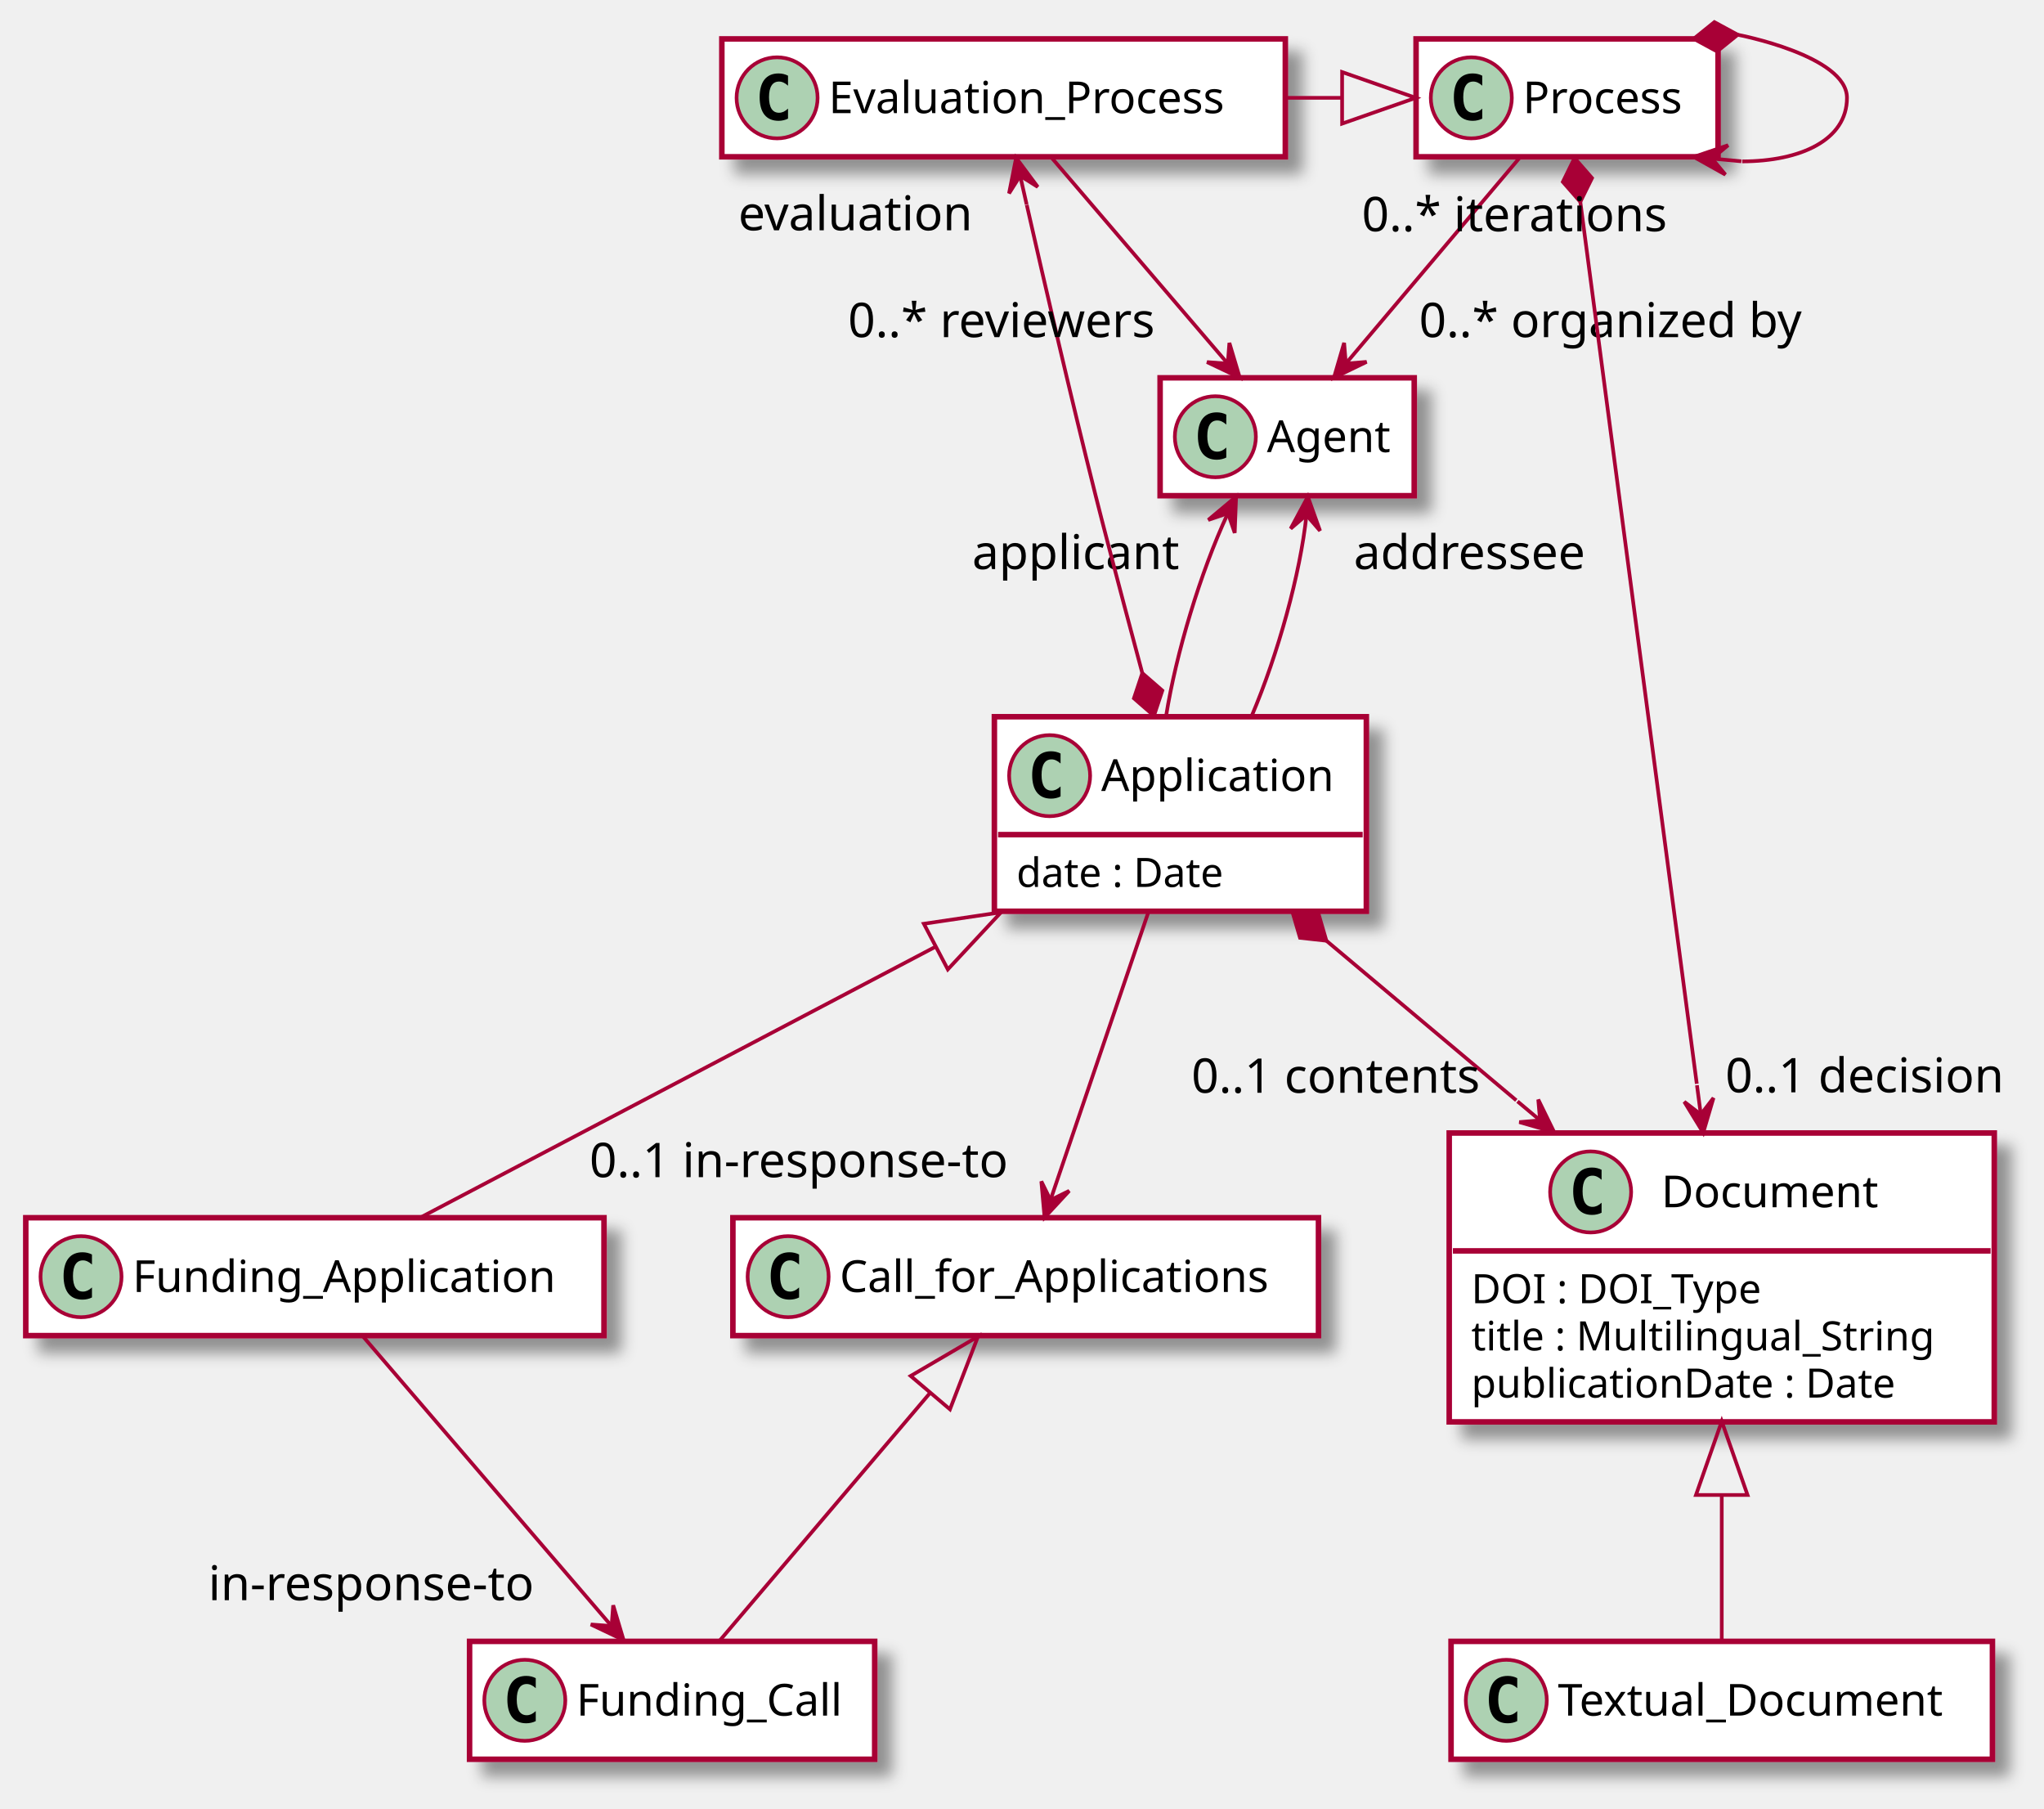
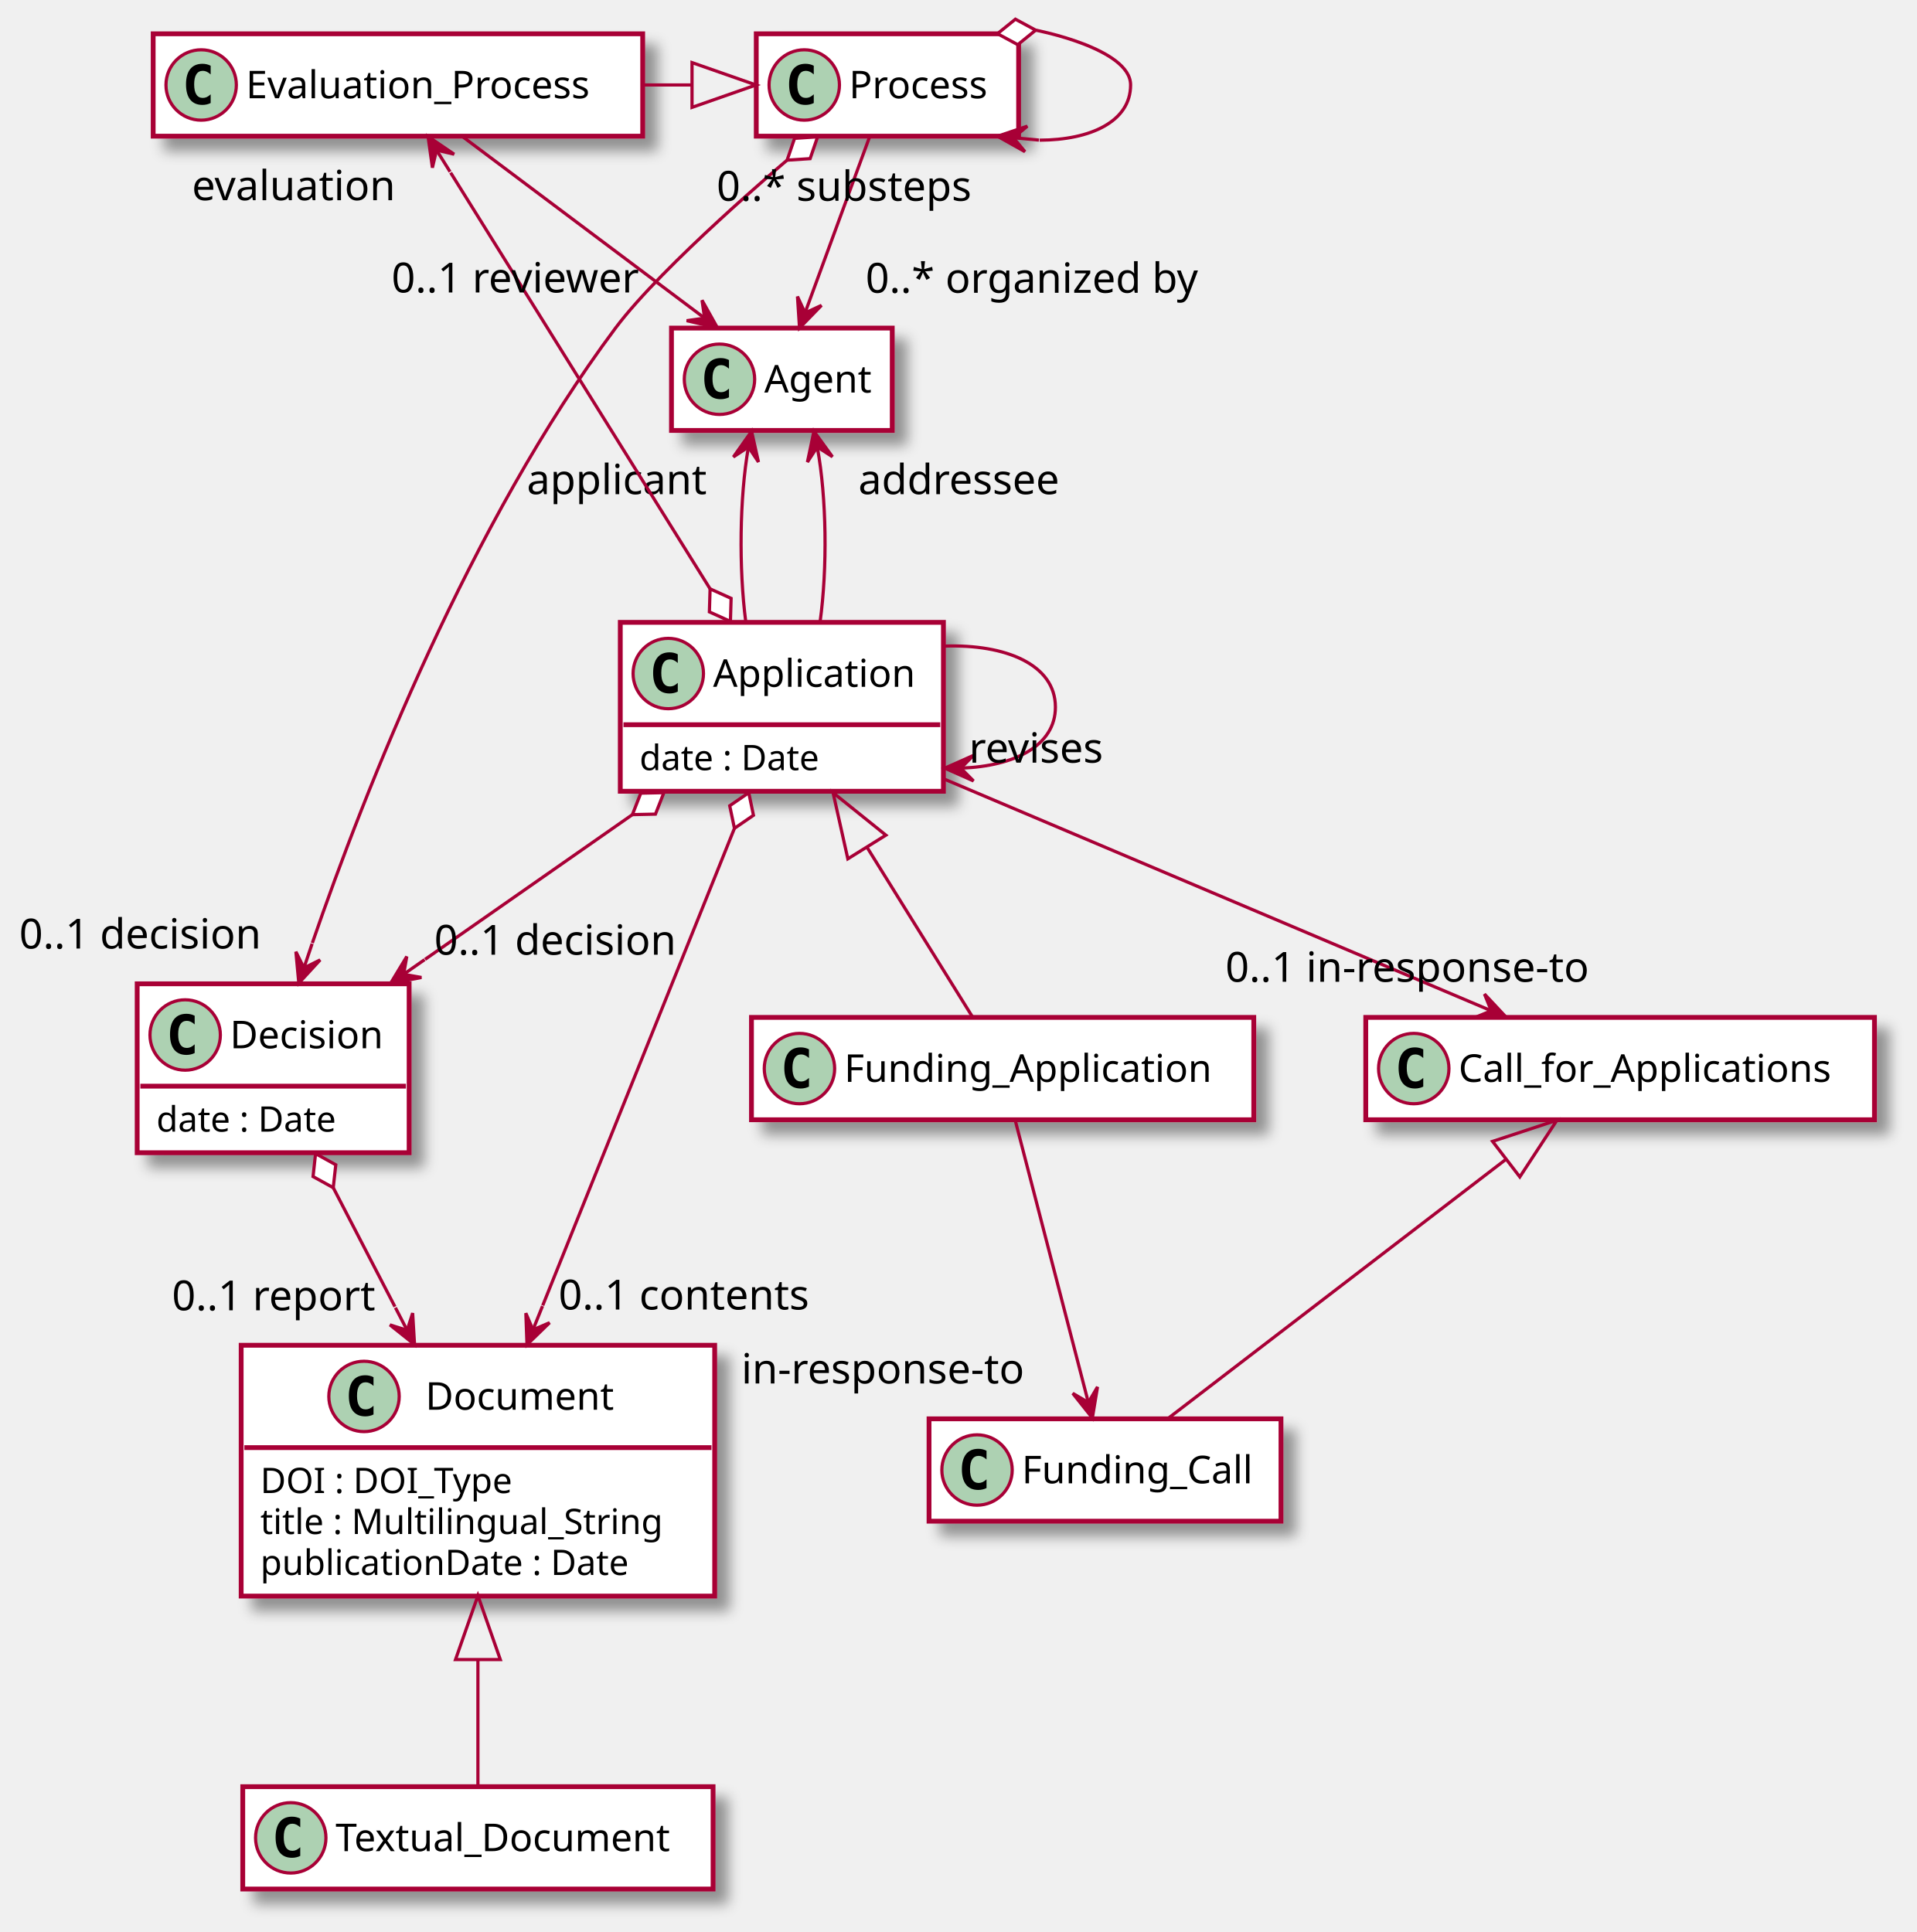
- <svg xmlns="http://www.w3.org/2000/svg" contentScriptType="application/ecmascript" contentStyleType="text/css" height="491px" preserveAspectRatio="none" style="width:555px;height:491px;background:#FFFFFF;" version="1.1" viewBox="0 0 555 491" width="555px" zoomAndPan="magnify">
+ <svg xmlns="http://www.w3.org/2000/svg" contentScriptType="application/ecmascript" contentStyleType="text/css" height="604px" preserveAspectRatio="none" style="width:599px;height:604px;background:#FFFFFF;" version="1.1" viewBox="0 0 599 604" width="599px" zoomAndPan="magnify">
  <defs>
-     <filter height="300%" id="fp8n080reft9z" width="300%" x="-1" y="-1">
+     <filter height="300%" id="ftbub2rgd9fq7" width="300%" x="-1" y="-1">
      <feGaussianBlur result="blurOut" stdDeviation="2.0" />
      <feColorMatrix in="blurOut" result="blurOut2" type="matrix" values="0 0 0 0 0 0 0 0 0 0 0 0 0 0 0 0 0 0 .4 0" />
      <feOffset dx="4.0" dy="4.0" in="blurOut2" result="blurOut3" />
      <feBlend in="SourceGraphic" in2="blurOut3" mode="normal" />
    </filter>
  </defs>
  <g>
-     <rect codeLine="137" fill="#FFFFFF" filter="url(#fp8n080reft9z)" height="52.805" id="Application" style="stroke:#A80036;stroke-width:1.5;" width="101" x="270" y="194.561" />
-     <ellipse cx="285" cy="210.561" fill="#ADD1B2" rx="11" ry="11" style="stroke:#A80036;stroke-width:1.0;" />
-     <path d="M287.969,216.201 Q287.391,216.498 286.75,216.639 Q286.109,216.795 285.406,216.795 Q282.906,216.795 281.578,215.154 Q280.266,213.498 280.266,210.373 Q280.266,207.248 281.578,205.592 Q282.906,203.936 285.406,203.936 Q286.109,203.936 286.75,204.092 Q287.406,204.248 287.969,204.545 L287.969,207.264 Q287.344,206.686 286.75,206.42 Q286.156,206.139 285.531,206.139 Q284.188,206.139 283.5,207.217 Q282.812,208.279 282.812,210.373 Q282.812,212.467 283.5,213.545 Q284.188,214.608 285.531,214.608 Q286.156,214.608 286.75,214.342 Q287.344,214.061 287.969,213.483 L287.969,216.201 Z " fill="#000000" />
-     <text fill="#000000" font-family="sans-serif" font-size="12" lengthAdjust="spacing" textLength="69" x="299" y="214.715">Application</text>
-     <line style="stroke:#A80036;stroke-width:1.5;" x1="271" x2="370" y1="226.561" y2="226.561" />
-     <text fill="#000000" font-family="sans-serif" font-size="11" lengthAdjust="spacing" textLength="63" x="276" y="240.771">date : Date</text>
-     <rect codeLine="141" fill="#FFFFFF" filter="url(#fp8n080reft9z)" height="32" id="Funding_Application" style="stroke:#A80036;stroke-width:1.5;" width="157" x="7" y="330.561" />
-     <ellipse cx="22" cy="346.561" fill="#ADD1B2" rx="11" ry="11" style="stroke:#A80036;stroke-width:1.0;" />
-     <path d="M24.969,352.201 Q24.391,352.498 23.75,352.639 Q23.109,352.795 22.406,352.795 Q19.906,352.795 18.578,351.154 Q17.266,349.498 17.266,346.373 Q17.266,343.248 18.578,341.592 Q19.906,339.936 22.406,339.936 Q23.109,339.936 23.75,340.092 Q24.406,340.248 24.969,340.545 L24.969,343.264 Q24.344,342.686 23.75,342.42 Q23.156,342.139 22.531,342.139 Q21.188,342.139 20.5,343.217 Q19.812,344.279 19.812,346.373 Q19.812,348.467 20.5,349.545 Q21.188,350.608 22.531,350.608 Q23.156,350.608 23.75,350.342 Q24.344,350.061 24.969,349.483 L24.969,352.201 Z " fill="#000000" />
-     <text fill="#000000" font-family="sans-serif" font-size="12" lengthAdjust="spacing" textLength="125" x="36" y="350.715">Funding_Application</text>
-     <rect codeLine="144" fill="#FFFFFF" filter="url(#fp8n080reft9z)" height="32" id="Call_for_Applications" style="stroke:#A80036;stroke-width:1.5;" width="159" x="199" y="330.561" />
-     <ellipse cx="214" cy="346.561" fill="#ADD1B2" rx="11" ry="11" style="stroke:#A80036;stroke-width:1.0;" />
-     <path d="M216.969,352.201 Q216.391,352.498 215.75,352.639 Q215.109,352.795 214.406,352.795 Q211.906,352.795 210.578,351.154 Q209.266,349.498 209.266,346.373 Q209.266,343.248 210.578,341.592 Q211.906,339.936 214.406,339.936 Q215.109,339.936 215.75,340.092 Q216.406,340.248 216.969,340.545 L216.969,343.264 Q216.344,342.686 215.75,342.42 Q215.156,342.139 214.531,342.139 Q213.188,342.139 212.5,343.217 Q211.812,344.279 211.812,346.373 Q211.812,348.467 212.5,349.545 Q213.188,350.608 214.531,350.608 Q215.156,350.608 215.75,350.342 Q216.344,350.061 216.969,349.483 L216.969,352.201 Z " fill="#000000" />
-     <text fill="#000000" font-family="sans-serif" font-size="12" lengthAdjust="spacing" textLength="127" x="228" y="350.715">Call_for_Applications</text>
-     <rect codeLine="148" fill="#FFFFFF" filter="url(#fp8n080reft9z)" height="32" id="Funding_Call" style="stroke:#A80036;stroke-width:1.5;" width="110" x="127.5" y="445.561" />
-     <ellipse cx="142.5" cy="461.561" fill="#ADD1B2" rx="11" ry="11" style="stroke:#A80036;stroke-width:1.0;" />
-     <path d="M145.469,467.201 Q144.891,467.498 144.25,467.639 Q143.609,467.795 142.906,467.795 Q140.406,467.795 139.078,466.154 Q137.766,464.498 137.766,461.373 Q137.766,458.248 139.078,456.592 Q140.406,454.936 142.906,454.936 Q143.609,454.936 144.25,455.092 Q144.906,455.248 145.469,455.545 L145.469,458.264 Q144.844,457.686 144.25,457.42 Q143.656,457.139 143.031,457.139 Q141.688,457.139 141,458.217 Q140.312,459.279 140.312,461.373 Q140.312,463.467 141,464.545 Q141.688,465.608 143.031,465.608 Q143.656,465.608 144.25,465.342 Q144.844,465.061 145.469,464.483 L145.469,467.201 Z " fill="#000000" />
-     <text fill="#000000" font-family="sans-serif" font-size="12" lengthAdjust="spacing" textLength="78" x="156.5" y="465.715">Funding_Call</text>
-     <rect codeLine="151" fill="#FFFFFF" filter="url(#fp8n080reft9z)" height="32" id="Process" style="stroke:#A80036;stroke-width:1.5;" width="82" x="384.5" y="10.561" />
-     <ellipse cx="399.5" cy="26.561" fill="#ADD1B2" rx="11" ry="11" style="stroke:#A80036;stroke-width:1.0;" />
-     <path d="M402.469,32.201 Q401.891,32.498 401.25,32.639 Q400.609,32.795 399.906,32.795 Q397.406,32.795 396.078,31.154 Q394.766,29.498 394.766,26.373 Q394.766,23.248 396.078,21.592 Q397.406,19.936 399.906,19.936 Q400.609,19.936 401.25,20.092 Q401.906,20.248 402.469,20.545 L402.469,23.264 Q401.844,22.686 401.25,22.42 Q400.656,22.139 400.031,22.139 Q398.688,22.139 398,23.217 Q397.312,24.279 397.312,26.373 Q397.312,28.467 398,29.545 Q398.688,30.608 400.031,30.608 Q400.656,30.608 401.25,30.342 Q401.844,30.061 402.469,29.483 L402.469,32.201 Z " fill="#000000" />
-     <text fill="#000000" font-family="sans-serif" font-size="12" lengthAdjust="spacing" textLength="50" x="413.5" y="30.715">Process</text>
-     <rect codeLine="155" fill="#FFFFFF" filter="url(#fp8n080reft9z)" height="32" id="Evaluation_Process" style="stroke:#A80036;stroke-width:1.5;" width="153" x="196" y="10.561" />
-     <ellipse cx="211" cy="26.561" fill="#ADD1B2" rx="11" ry="11" style="stroke:#A80036;stroke-width:1.0;" />
-     <path d="M213.969,32.201 Q213.391,32.498 212.75,32.639 Q212.109,32.795 211.406,32.795 Q208.906,32.795 207.578,31.154 Q206.266,29.498 206.266,26.373 Q206.266,23.248 207.578,21.592 Q208.906,19.936 211.406,19.936 Q212.109,19.936 212.75,20.092 Q213.406,20.248 213.969,20.545 L213.969,23.264 Q213.344,22.686 212.75,22.42 Q212.156,22.139 211.531,22.139 Q210.188,22.139 209.5,23.217 Q208.812,24.279 208.812,26.373 Q208.812,28.467 209.5,29.545 Q210.188,30.608 211.531,30.608 Q212.156,30.608 212.75,30.342 Q213.344,30.061 213.969,29.483 L213.969,32.201 Z " fill="#000000" />
-     <text fill="#000000" font-family="sans-serif" font-size="12" lengthAdjust="spacing" textLength="121" x="225" y="30.715">Evaluation_Process</text>
-     <rect codeLine="23" fill="#FFFFFF" filter="url(#fp8n080reft9z)" height="32" id="Agent" style="stroke:#A80036;stroke-width:1.5;" width="69" x="315" y="102.561" />
-     <ellipse cx="330" cy="118.561" fill="#ADD1B2" rx="11" ry="11" style="stroke:#A80036;stroke-width:1.0;" />
-     <path d="M332.969,124.201 Q332.391,124.498 331.75,124.639 Q331.109,124.795 330.406,124.795 Q327.906,124.795 326.578,123.154 Q325.266,121.498 325.266,118.373 Q325.266,115.248 326.578,113.592 Q327.906,111.936 330.406,111.936 Q331.109,111.936 331.75,112.092 Q332.406,112.248 332.969,112.545 L332.969,115.264 Q332.344,114.686 331.75,114.42 Q331.156,114.139 330.531,114.139 Q329.188,114.139 328.5,115.217 Q327.812,116.279 327.812,118.373 Q327.812,120.467 328.5,121.545 Q329.188,122.608 330.531,122.608 Q331.156,122.608 331.75,122.342 Q332.344,122.061 332.969,121.483 L332.969,124.201 Z " fill="#000000" />
-     <text fill="#000000" font-family="sans-serif" font-size="12" lengthAdjust="spacing" textLength="37" x="344" y="122.715">Agent</text>
-     <rect codeLine="8" fill="#FFFFFF" filter="url(#fp8n080reft9z)" height="78.414" id="Document" style="stroke:#A80036;stroke-width:1.5;" width="148" x="393.5" y="307.561" />
-     <ellipse cx="431.9" cy="323.561" fill="#ADD1B2" rx="11" ry="11" style="stroke:#A80036;stroke-width:1.0;" />
-     <path d="M434.869,329.201 Q434.291,329.498 433.65,329.639 Q433.009,329.795 432.306,329.795 Q429.806,329.795 428.478,328.154 Q427.166,326.498 427.166,323.373 Q427.166,320.248 428.478,318.592 Q429.806,316.936 432.306,316.936 Q433.009,316.936 433.65,317.092 Q434.306,317.248 434.869,317.545 L434.869,320.264 Q434.244,319.686 433.65,319.42 Q433.056,319.139 432.431,319.139 Q431.087,319.139 430.4,320.217 Q429.712,321.279 429.712,323.373 Q429.712,325.467 430.4,326.545 Q431.087,327.608 432.431,327.608 Q433.056,327.608 433.65,327.342 Q434.244,327.061 434.869,326.483 L434.869,329.201 Z " fill="#000000" />
-     <text fill="#000000" font-family="sans-serif" font-size="12" lengthAdjust="spacing" textLength="64" x="451.1" y="327.715">Document</text>
-     <line style="stroke:#A80036;stroke-width:1.5;" x1="394.5" x2="540.5" y1="339.561" y2="339.561" />
-     <text fill="#000000" font-family="sans-serif" font-size="11" lengthAdjust="spacing" textLength="85" x="399.5" y="353.771">DOI : DOI_Type</text>
-     <text fill="#000000" font-family="sans-serif" font-size="11" lengthAdjust="spacing" textLength="136" x="399.5" y="366.576">title : Multilingual_String</text>
-     <text fill="#000000" font-family="sans-serif" font-size="11" lengthAdjust="spacing" textLength="125" x="399.5" y="379.38">publicationDate : Date</text>
-     <rect codeLine="13" fill="#FFFFFF" filter="url(#fp8n080reft9z)" height="32" id="Textual_Document" style="stroke:#A80036;stroke-width:1.5;" width="147" x="394" y="445.561" />
-     <ellipse cx="409" cy="461.561" fill="#ADD1B2" rx="11" ry="11" style="stroke:#A80036;stroke-width:1.0;" />
-     <path d="M411.969,467.201 Q411.391,467.498 410.75,467.639 Q410.109,467.795 409.406,467.795 Q406.906,467.795 405.578,466.154 Q404.266,464.498 404.266,461.373 Q404.266,458.248 405.578,456.592 Q406.906,454.936 409.406,454.936 Q410.109,454.936 410.75,455.092 Q411.406,455.248 411.969,455.545 L411.969,458.264 Q411.344,457.686 410.75,457.42 Q410.156,457.139 409.531,457.139 Q408.188,457.139 407.5,458.217 Q406.812,459.279 406.812,461.373 Q406.812,463.467 407.5,464.545 Q408.188,465.608 409.531,465.608 Q410.156,465.608 410.75,465.342 Q411.344,465.061 411.969,464.483 L411.969,467.201 Z " fill="#000000" />
-     <text fill="#000000" font-family="sans-serif" font-size="12" lengthAdjust="spacing" textLength="115" x="423" y="465.715">Textual_Document</text>
-     <path codeLine="160" d="M333.33,139.501 C325.99,155.271 319.31,177.401 316.61,194.471 " fill="none" id="Agent-backto-Application" style="stroke:#A80036;stroke-width:1.0;" />
-     <polygon fill="#A80036" points="335.63,134.821,328.076,141.14,333.428,139.31,335.258,144.662,335.63,134.821" style="stroke:#A80036;stroke-width:1.0;" />
-     <text fill="#000000" font-family="sans-serif" font-size="13" lengthAdjust="spacing" textLength="58" x="263.965" y="154.482">applicant</text>
-     <path codeLine="164" d="M354.73,139.911 C353.08,155.651 347.04,177.541 339.82,194.471 " fill="none" id="Agent-backto-Application-1" style="stroke:#A80036;stroke-width:1.0;" />
-     <polygon fill="#A80036" points="355.11,134.821,350.452,143.499,354.738,139.807,358.43,144.093,355.11,134.821" style="stroke:#A80036;stroke-width:1.0;" />
-     <text fill="#000000" font-family="sans-serif" font-size="13" lengthAdjust="spacing" textLength="67" x="367.576" y="154.482">addressee</text>
-     <path codeLine="168" d="M310.166,182.725 C310.166,182.725 301.37,149.971 297.5,134.561 C290.79,107.851 283.7,77.231 278.79,55.611 " fill="none" id="Application-Evaluation_Process" style="stroke:#A80036;stroke-width:1.0;" />
-     <polygon fill="#A80036" points="275.9,42.841,273.978,52.5,277,47.718,281.782,50.74,275.9,42.841" style="stroke:#A80036;stroke-width:1.0;" />
-     <line style="stroke:#A80036;stroke-width:1.0;" x1="277" x2="278.765" y1="47.718" y2="55.521" />
-     <polygon fill="#A80036" points="313.33,194.301,315.606,187.458,310.166,182.725,307.889,189.568,313.33,194.301" style="stroke:#A80036;stroke-width:1.0;" />
-     <text fill="#000000" font-family="sans-serif" font-size="13" lengthAdjust="spacing" textLength="66" x="200.465" y="62.509">evaluation</text>
-     <path codeLine="172" d="M311.8,247.651 C303.92,270.801 292.49,304.431 285.27,325.641 " fill="none" id="Application-to-Call_for_Applications" style="stroke:#A80036;stroke-width:1.0;" />
-     <polygon fill="#A80036" points="283.63,330.491,290.323,323.266,285.245,325.759,282.752,320.681,283.63,330.491" style="stroke:#A80036;stroke-width:1.0;" />
-     <text fill="#000000" font-family="sans-serif" font-size="13" lengthAdjust="spacing" textLength="121" x="160.058" y="319.551">0..1 in-response-to</text>
-     <path codeLine="176" d="M360.152,255.365 C360.152,255.365 394.87,284.541 411.71,298.691 " fill="none" id="Application-Document" style="stroke:#A80036;stroke-width:1.0;" />
-     <polygon fill="#A80036" points="422,307.331,417.678,298.481,418.17,304.116,412.535,304.609,422,307.331" style="stroke:#A80036;stroke-width:1.0;" />
-     <line style="stroke:#A80036;stroke-width:1.0;" x1="418.17" x2="412.045" y1="304.116" y2="298.976" />
-     <polygon fill="#A80036" points="350.96,247.651,352.984,254.572,360.152,255.365,358.127,248.444,350.96,247.651" style="stroke:#A80036;stroke-width:1.0;" />
-     <text fill="#000000" font-family="sans-serif" font-size="13" lengthAdjust="spacing" textLength="84" x="323.508" y="296.635">0..1 contents</text>
-     <path codeLine="180" d="M253.9,257.061 C207.78,281.301 148.7,312.351 114.18,330.491 " fill="none" id="Application-backto-Funding_Application" style="stroke:#A80036;stroke-width:1.0;" />
-     <polygon fill="none" points="250.85,250.761,271.81,247.651,257.36,263.151,250.85,250.761" style="stroke:#A80036;stroke-width:1.0;" />
-     <path codeLine="184" d="M98.58,362.801 C116.01,383.101 146.86,419.041 165.9,441.221 " fill="none" id="Funding_Application-to-Funding_Call" style="stroke:#A80036;stroke-width:1.0;" />
-     <polygon fill="#A80036" points="169.32,445.201,166.5,435.764,166.066,441.404,160.426,440.971,169.32,445.201" style="stroke:#A80036;stroke-width:1.0;" />
-     <text fill="#000000" font-family="sans-serif" font-size="13" lengthAdjust="spacing" textLength="93" x="56.551" y="434.386">in-response-to</text>
-     <path codeLine="188" d="M252.51,378.151 C234.08,399.851 210.12,428.051 195.55,445.201 " fill="none" id="Call_for_Applications-backto-Funding_Call" style="stroke:#A80036;stroke-width:1.0;" />
-     <polygon fill="none" points="247.27,373.511,265.55,362.801,257.94,382.571,247.27,373.511" style="stroke:#A80036;stroke-width:1.0;" />
-     <path codeLine="192" d="M412.61,42.831 C399.65,58.181 379.63,81.881 365.63,98.461 " fill="none" id="Process-to-Agent" style="stroke:#A80036;stroke-width:1.0;" />
-     <polygon fill="#A80036" points="362.2,102.521,371.068,98.236,365.43,98.704,364.962,93.067,362.2,102.521" style="stroke:#A80036;stroke-width:1.0;" />
-     <text fill="#000000" font-family="sans-serif" font-size="13" lengthAdjust="spacing" textLength="109" x="385.3" y="91.519">0..* organized by</text>
-     <path codeLine="196" d="M429.099,54.798 C429.099,54.798 451.76,226.401 460.72,294.201 " fill="none" id="Process-Document" style="stroke:#A80036;stroke-width:1.0;" />
-     <polygon fill="#A80036" points="462.47,307.481,465.259,298.035,461.816,302.524,457.327,299.081,462.47,307.481" style="stroke:#A80036;stroke-width:1.0;" />
-     <line style="stroke:#A80036;stroke-width:1.0;" x1="461.816" x2="460.77" y1="302.524" y2="294.586" />
-     <polygon fill="#A80036" points="427.53,42.901,424.349,49.372,429.099,54.798,432.28,48.326,427.53,42.901" style="stroke:#A80036;stroke-width:1.0;" />
-     <text fill="#000000" font-family="sans-serif" font-size="13" lengthAdjust="spacing" textLength="80" x="468.481" y="296.517">0..1 decision</text>
-     <path codeLine="200" d="M471.84,9.436 C471.84,9.436 501.5,15.081 501.5,26.561 C501.5,38.041 488.87,43.791 473.06,43.811 " fill="none" id="Process-Process" style="stroke:#A80036;stroke-width:1.0;" />
-     <polygon fill="#A80036" points="459.89,42.591,468.488,47.395,464.869,43.047,469.217,39.428,459.89,42.591" style="stroke:#A80036;stroke-width:1.0;" />
-     <line style="stroke:#A80036;stroke-width:1.0;" x1="464.869" x2="472.835" y1="43.047" y2="43.791" />
-     <polygon fill="#A80036" points="459.89,10.531,466.23,13.967,471.84,9.436,465.5,6,459.89,10.531" style="stroke:#A80036;stroke-width:1.0;" />
-     <text fill="#000000" font-family="sans-serif" font-size="13" lengthAdjust="spacing" textLength="87" x="369.758" y="62.769">0..* iterations</text>
-     <path codeLine="204" d="M349.3,26.561 C354.33,26.561 359.36,26.561 364.39,26.561 " fill="none" id="Evaluation_Process-to-Process" style="stroke:#A80036;stroke-width:1.0;" />
-     <polygon fill="none" points="364.42,19.561,384.42,26.561,364.42,33.561,364.42,19.561" style="stroke:#A80036;stroke-width:1.0;" />
-     <path codeLine="208" d="M285.56,42.831 C298.69,58.181 318.97,81.881 333.16,98.461 " fill="none" id="Evaluation_Process-to-Agent" style="stroke:#A80036;stroke-width:1.0;" />
-     <polygon fill="#A80036" points="336.63,102.521,333.81,93.084,333.376,98.724,327.736,98.291,336.63,102.521" style="stroke:#A80036;stroke-width:1.0;" />
-     <text fill="#000000" font-family="sans-serif" font-size="13" lengthAdjust="spacing" textLength="87" x="230.253" y="91.519">0..* reviewers</text>
-     <path codeLine="335" d="M467.5,405.951 C467.5,420.651 467.5,435.181 467.5,445.551 " fill="none" id="Document-backto-Textual_Document" style="stroke:#A80036;stroke-width:1.0;" />
-     <polygon fill="none" points="460.5,405.821,467.5,385.821,474.5,405.821,460.5,405.821" style="stroke:#A80036;stroke-width:1.0;" />
+     <rect codeLine="137" fill="#FFFFFF" filter="url(#ftbub2rgd9fq7)" height="52.805" id="Application" style="stroke:#A80036;stroke-width:1.5;" width="101" x="193.875" y="194.567" />
+     <ellipse cx="208.875" cy="210.567" fill="#ADD1B2" rx="11" ry="11" style="stroke:#A80036;stroke-width:1.0;" />
+     <path d="M211.844,216.208 Q211.266,216.504 210.625,216.645 Q209.985,216.801 209.282,216.801 Q206.782,216.801 205.453,215.161 Q204.141,213.504 204.141,210.379 Q204.141,207.254 205.453,205.598 Q206.782,203.942 209.282,203.942 Q209.985,203.942 210.625,204.098 Q211.282,204.254 211.844,204.551 L211.844,207.27 Q211.219,206.692 210.625,206.426 Q210.032,206.145 209.407,206.145 Q208.063,206.145 207.375,207.223 Q206.688,208.286 206.688,210.379 Q206.688,212.473 207.375,213.551 Q208.063,214.614 209.407,214.614 Q210.032,214.614 210.625,214.348 Q211.219,214.067 211.844,213.489 L211.844,216.208 Z " fill="#000000" />
+     <text fill="#000000" font-family="sans-serif" font-size="12" lengthAdjust="spacing" textLength="69" x="222.875" y="214.721">Application</text>
+     <line style="stroke:#A80036;stroke-width:1.5;" x1="194.875" x2="293.875" y1="226.567" y2="226.567" />
+     <text fill="#000000" font-family="sans-serif" font-size="11" lengthAdjust="spacing" textLength="63" x="199.875" y="240.777">date : Date</text>
+     <rect codeLine="141" fill="#FFFFFF" filter="url(#ftbub2rgd9fq7)" height="52.805" id="Decision" style="stroke:#A80036;stroke-width:1.5;" width="85" x="42.875" y="307.567" />
+     <ellipse cx="57.875" cy="323.567" fill="#ADD1B2" rx="11" ry="11" style="stroke:#A80036;stroke-width:1.0;" />
+     <path d="M60.844,329.207 Q60.266,329.504 59.625,329.645 Q58.985,329.801 58.282,329.801 Q55.782,329.801 54.453,328.161 Q53.141,326.504 53.141,323.379 Q53.141,320.254 54.453,318.598 Q55.782,316.942 58.282,316.942 Q58.985,316.942 59.625,317.098 Q60.282,317.254 60.844,317.551 L60.844,320.27 Q60.219,319.692 59.625,319.426 Q59.032,319.145 58.407,319.145 Q57.063,319.145 56.375,320.223 Q55.688,321.286 55.688,323.379 Q55.688,325.473 56.375,326.551 Q57.063,327.614 58.407,327.614 Q59.032,327.614 59.625,327.348 Q60.219,327.067 60.844,326.489 L60.844,329.207 Z " fill="#000000" />
+     <text fill="#000000" font-family="sans-serif" font-size="12" lengthAdjust="spacing" textLength="53" x="71.875" y="327.721">Decision</text>
+     <line style="stroke:#A80036;stroke-width:1.5;" x1="43.875" x2="126.875" y1="339.567" y2="339.567" />
+     <text fill="#000000" font-family="sans-serif" font-size="11" lengthAdjust="spacing" textLength="63" x="48.875" y="353.777">date : Date</text>
+     <rect codeLine="145" fill="#FFFFFF" filter="url(#ftbub2rgd9fq7)" height="32" id="Funding_Application" style="stroke:#A80036;stroke-width:1.5;" width="157" x="234.875" y="318.067" />
+     <ellipse cx="249.875" cy="334.067" fill="#ADD1B2" rx="11" ry="11" style="stroke:#A80036;stroke-width:1.0;" />
+     <path d="M252.844,339.707 Q252.266,340.004 251.625,340.145 Q250.985,340.301 250.282,340.301 Q247.782,340.301 246.453,338.661 Q245.141,337.004 245.141,333.879 Q245.141,330.754 246.453,329.098 Q247.782,327.442 250.282,327.442 Q250.985,327.442 251.625,327.598 Q252.282,327.754 252.844,328.051 L252.844,330.77 Q252.219,330.192 251.625,329.926 Q251.032,329.645 250.407,329.645 Q249.063,329.645 248.375,330.723 Q247.688,331.786 247.688,333.879 Q247.688,335.973 248.375,337.051 Q249.063,338.114 250.407,338.114 Q251.032,338.114 251.625,337.848 Q252.219,337.567 252.844,336.989 L252.844,339.707 Z " fill="#000000" />
+     <text fill="#000000" font-family="sans-serif" font-size="12" lengthAdjust="spacing" textLength="125" x="263.875" y="338.221">Funding_Application</text>
+     <rect codeLine="148" fill="#FFFFFF" filter="url(#ftbub2rgd9fq7)" height="32" id="Call_for_Applications" style="stroke:#A80036;stroke-width:1.5;" width="159" x="426.875" y="318.067" />
+     <ellipse cx="441.875" cy="334.067" fill="#ADD1B2" rx="11" ry="11" style="stroke:#A80036;stroke-width:1.0;" />
+     <path d="M444.844,339.707 Q444.266,340.004 443.625,340.145 Q442.985,340.301 442.282,340.301 Q439.782,340.301 438.454,338.661 Q437.141,337.004 437.141,333.879 Q437.141,330.754 438.454,329.098 Q439.782,327.442 442.282,327.442 Q442.985,327.442 443.625,327.598 Q444.282,327.754 444.844,328.051 L444.844,330.77 Q444.219,330.192 443.625,329.926 Q443.032,329.645 442.407,329.645 Q441.063,329.645 440.375,330.723 Q439.688,331.786 439.688,333.879 Q439.688,335.973 440.375,337.051 Q441.063,338.114 442.407,338.114 Q443.032,338.114 443.625,337.848 Q444.219,337.567 444.844,336.989 L444.844,339.707 Z " fill="#000000" />
+     <text fill="#000000" font-family="sans-serif" font-size="12" lengthAdjust="spacing" textLength="127" x="455.875" y="338.221">Call_for_Applications</text>
+     <rect codeLine="152" fill="#FFFFFF" filter="url(#ftbub2rgd9fq7)" height="32" id="Funding_Call" style="stroke:#A80036;stroke-width:1.5;" width="110" x="290.375" y="443.567" />
+     <ellipse cx="305.375" cy="459.567" fill="#ADD1B2" rx="11" ry="11" style="stroke:#A80036;stroke-width:1.0;" />
+     <path d="M308.344,465.207 Q307.766,465.504 307.125,465.645 Q306.485,465.801 305.782,465.801 Q303.282,465.801 301.954,464.161 Q300.641,462.504 300.641,459.379 Q300.641,456.254 301.954,454.598 Q303.282,452.942 305.782,452.942 Q306.485,452.942 307.125,453.098 Q307.782,453.254 308.344,453.551 L308.344,456.27 Q307.719,455.692 307.125,455.426 Q306.532,455.145 305.907,455.145 Q304.563,455.145 303.875,456.223 Q303.188,457.286 303.188,459.379 Q303.188,461.473 303.875,462.551 Q304.563,463.614 305.907,463.614 Q306.532,463.614 307.125,463.348 Q307.719,463.067 308.344,462.489 L308.344,465.207 Z " fill="#000000" />
+     <text fill="#000000" font-family="sans-serif" font-size="12" lengthAdjust="spacing" textLength="78" x="319.375" y="463.721">Funding_Call</text>
+     <rect codeLine="155" fill="#FFFFFF" filter="url(#ftbub2rgd9fq7)" height="32" id="Process" style="stroke:#A80036;stroke-width:1.5;" width="82" x="236.375" y="10.567" />
+     <ellipse cx="251.375" cy="26.567" fill="#ADD1B2" rx="11" ry="11" style="stroke:#A80036;stroke-width:1.0;" />
+     <path d="M254.344,32.208 Q253.766,32.504 253.125,32.645 Q252.485,32.801 251.782,32.801 Q249.282,32.801 247.953,31.161 Q246.641,29.504 246.641,26.379 Q246.641,23.254 247.953,21.598 Q249.282,19.942 251.782,19.942 Q252.485,19.942 253.125,20.098 Q253.782,20.254 254.344,20.551 L254.344,23.27 Q253.719,22.692 253.125,22.426 Q252.532,22.145 251.907,22.145 Q250.563,22.145 249.875,23.223 Q249.188,24.286 249.188,26.379 Q249.188,28.473 249.875,29.551 Q250.563,30.614 251.907,30.614 Q252.532,30.614 253.125,30.348 Q253.719,30.067 254.344,29.489 L254.344,32.208 Z " fill="#000000" />
+     <text fill="#000000" font-family="sans-serif" font-size="12" lengthAdjust="spacing" textLength="50" x="265.375" y="30.721">Process</text>
+     <rect codeLine="159" fill="#FFFFFF" filter="url(#ftbub2rgd9fq7)" height="32" id="Evaluation_Process" style="stroke:#A80036;stroke-width:1.5;" width="153" x="47.875" y="10.567" />
+     <ellipse cx="62.875" cy="26.567" fill="#ADD1B2" rx="11" ry="11" style="stroke:#A80036;stroke-width:1.0;" />
+     <path d="M65.844,32.208 Q65.266,32.504 64.625,32.645 Q63.985,32.801 63.282,32.801 Q60.782,32.801 59.453,31.161 Q58.141,29.504 58.141,26.379 Q58.141,23.254 59.453,21.598 Q60.782,19.942 63.282,19.942 Q63.985,19.942 64.625,20.098 Q65.282,20.254 65.844,20.551 L65.844,23.27 Q65.219,22.692 64.625,22.426 Q64.032,22.145 63.407,22.145 Q62.063,22.145 61.375,23.223 Q60.688,24.286 60.688,26.379 Q60.688,28.473 61.375,29.551 Q62.063,30.614 63.407,30.614 Q64.032,30.614 64.625,30.348 Q65.219,30.067 65.844,29.489 L65.844,32.208 Z " fill="#000000" />
+     <text fill="#000000" font-family="sans-serif" font-size="12" lengthAdjust="spacing" textLength="121" x="76.875" y="30.721">Evaluation_Process</text>
+     <rect codeLine="23" fill="#FFFFFF" filter="url(#ftbub2rgd9fq7)" height="32" id="Agent" style="stroke:#A80036;stroke-width:1.5;" width="69" x="209.875" y="102.567" />
+     <ellipse cx="224.875" cy="118.567" fill="#ADD1B2" rx="11" ry="11" style="stroke:#A80036;stroke-width:1.0;" />
+     <path d="M227.844,124.207 Q227.266,124.504 226.625,124.645 Q225.985,124.801 225.282,124.801 Q222.782,124.801 221.453,123.161 Q220.141,121.504 220.141,118.379 Q220.141,115.254 221.453,113.598 Q222.782,111.942 225.282,111.942 Q225.985,111.942 226.625,112.098 Q227.282,112.254 227.844,112.551 L227.844,115.27 Q227.219,114.692 226.625,114.426 Q226.032,114.145 225.407,114.145 Q224.063,114.145 223.375,115.223 Q222.688,116.286 222.688,118.379 Q222.688,120.473 223.375,121.551 Q224.063,122.614 225.407,122.614 Q226.032,122.614 226.625,122.348 Q227.219,122.067 227.844,121.489 L227.844,124.207 Z " fill="#000000" />
+     <text fill="#000000" font-family="sans-serif" font-size="12" lengthAdjust="spacing" textLength="37" x="238.875" y="122.721">Agent</text>
+     <rect codeLine="8" fill="#FFFFFF" filter="url(#ftbub2rgd9fq7)" height="78.414" id="Document" style="stroke:#A80036;stroke-width:1.5;" width="148" x="75.375" y="420.567" />
+     <ellipse cx="113.775" cy="436.567" fill="#ADD1B2" rx="11" ry="11" style="stroke:#A80036;stroke-width:1.0;" />
+     <path d="M116.744,442.207 Q116.166,442.504 115.525,442.645 Q114.885,442.801 114.182,442.801 Q111.682,442.801 110.353,441.161 Q109.041,439.504 109.041,436.379 Q109.041,433.254 110.353,431.598 Q111.682,429.942 114.182,429.942 Q114.885,429.942 115.525,430.098 Q116.182,430.254 116.744,430.551 L116.744,433.27 Q116.119,432.692 115.525,432.426 Q114.932,432.145 114.307,432.145 Q112.963,432.145 112.275,433.223 Q111.588,434.286 111.588,436.379 Q111.588,438.473 112.275,439.551 Q112.963,440.614 114.307,440.614 Q114.932,440.614 115.525,440.348 Q116.119,440.067 116.744,439.489 L116.744,442.207 Z " fill="#000000" />
+     <text fill="#000000" font-family="sans-serif" font-size="12" lengthAdjust="spacing" textLength="64" x="132.975" y="440.721">Document</text>
+     <line style="stroke:#A80036;stroke-width:1.5;" x1="76.375" x2="222.375" y1="452.567" y2="452.567" />
+     <text fill="#000000" font-family="sans-serif" font-size="11" lengthAdjust="spacing" textLength="85" x="81.375" y="466.777">DOI : DOI_Type</text>
+     <text fill="#000000" font-family="sans-serif" font-size="11" lengthAdjust="spacing" textLength="136" x="81.375" y="479.582">title : Multilingual_String</text>
+     <text fill="#000000" font-family="sans-serif" font-size="11" lengthAdjust="spacing" textLength="125" x="81.375" y="492.387">publicationDate : Date</text>
+     <rect codeLine="13" fill="#FFFFFF" filter="url(#ftbub2rgd9fq7)" height="32" id="Textual_Document" style="stroke:#A80036;stroke-width:1.5;" width="147" x="75.875" y="558.567" />
+     <ellipse cx="90.875" cy="574.567" fill="#ADD1B2" rx="11" ry="11" style="stroke:#A80036;stroke-width:1.0;" />
+     <path d="M93.844,580.207 Q93.266,580.504 92.625,580.645 Q91.985,580.801 91.282,580.801 Q88.782,580.801 87.454,579.161 Q86.141,577.504 86.141,574.379 Q86.141,571.254 87.454,569.598 Q88.782,567.942 91.282,567.942 Q91.985,567.942 92.625,568.098 Q93.282,568.254 93.844,568.551 L93.844,571.27 Q93.219,570.692 92.625,570.426 Q92.032,570.145 91.407,570.145 Q90.063,570.145 89.375,571.223 Q88.688,572.286 88.688,574.379 Q88.688,576.473 89.375,577.551 Q90.063,578.614 91.407,578.614 Q92.032,578.614 92.625,578.348 Q93.219,578.067 93.844,577.489 L93.844,580.207 Z " fill="#000000" />
+     <text fill="#000000" font-family="sans-serif" font-size="12" lengthAdjust="spacing" textLength="115" x="104.875" y="578.721">Textual_Document</text>
+     <path codeLine="164" d="M233.895,139.917 C231.165,155.657 230.895,177.547 233.105,194.477 " fill="none" id="Agent-backto-Application" style="stroke:#A80036;stroke-width:1.0;" />
+     <polygon fill="#A80036" points="234.915,134.827,229.219,142.861,233.929,139.729,237.062,144.439,234.915,134.827" style="stroke:#A80036;stroke-width:1.0;" />
+     <text fill="#000000" font-family="sans-serif" font-size="13" lengthAdjust="spacing" textLength="58" x="164.656" y="154.488">applicant</text>
+     <path codeLine="168" d="M255.475,139.917 C258.365,155.657 258.645,177.547 256.315,194.477 " fill="none" id="Agent-backto-Application-1" style="stroke:#A80036;stroke-width:1.0;" />
+     <polygon fill="#A80036" points="254.395,134.827,252.362,144.464,255.439,139.717,260.186,142.794,254.395,134.827" style="stroke:#A80036;stroke-width:1.0;" />
+     <text fill="#000000" font-family="sans-serif" font-size="13" lengthAdjust="spacing" textLength="67" x="268.267" y="154.488">addressee</text>
+     <path codeLine="172" d="M295.285,201.987 C314.255,201.357 329.875,207.717 329.875,221.067 C329.875,233.167 317.055,239.517 300.525,240.137 " fill="none" id="Application-to-Application" style="stroke:#A80036;stroke-width:1.0;" />
+     <polygon fill="#A80036" points="295.285,240.147,304.285,244.147,300.285,240.147,304.285,236.147,295.285,240.147" style="stroke:#A80036;stroke-width:1.0;" />
+     <text fill="#000000" font-family="sans-serif" font-size="13" lengthAdjust="spacing" textLength="45" x="302.856" y="238.425">revises</text>
+     <path codeLine="176" d="M221.94,184.088 C221.94,184.088 161.715,87.467 140.845,53.977 " fill="none" id="Application-Evaluation_Process" style="stroke:#A80036;stroke-width:1.0;" />
+     <polygon fill="#A80036" points="133.795,42.677,135.154,52.431,136.437,46.922,141.946,48.205,133.795,42.677" style="stroke:#A80036;stroke-width:1.0;" />
+     <line style="stroke:#A80036;stroke-width:1.0;" x1="136.437" x2="140.67" y1="46.922" y2="53.702" />
+     <polygon fill="#FFFFFF" points="228.295,194.267,228.511,187.059,221.94,184.088,221.725,191.296,228.295,194.267" style="stroke:#A80036;stroke-width:1.0;" />
+     <text fill="#000000" font-family="sans-serif" font-size="13" lengthAdjust="spacing" textLength="66" x="59.984" y="62.587">evaluation</text>
+     <path codeLine="180" d="M294.895,243.467 C344.775,264.607 420.085,296.507 466.085,315.997 " fill="none" id="Application-to-Call_for_Applications" style="stroke:#A80036;stroke-width:1.0;" />
+     <polygon fill="#A80036" points="470.715,317.957,463.981,310.77,466.109,316.011,460.868,318.14,470.715,317.957" style="stroke:#A80036;stroke-width:1.0;" />
+     <text fill="#000000" font-family="sans-serif" font-size="13" lengthAdjust="spacing" textLength="121" x="383.004" y="306.931">0..1 in-response-to</text>
+     <path codeLine="184" d="M229.553,258.962 C229.553,258.962 187.465,363.757 169.635,408.127 " fill="none" id="Application-Document" style="stroke:#A80036;stroke-width:1.0;" />
+     <polygon fill="#A80036" points="164.715,420.377,171.782,413.516,166.579,415.737,164.358,410.534,164.715,420.377" style="stroke:#A80036;stroke-width:1.0;" />
+     <line style="stroke:#A80036;stroke-width:1.0;" x1="166.579" x2="169.565" y1="415.737" y2="408.312" />
+     <polygon fill="#FFFFFF" points="234.025,247.827,228.077,251.904,229.553,258.962,235.501,254.885,234.025,247.827" style="stroke:#A80036;stroke-width:1.0;" />
+     <text fill="#000000" font-family="sans-serif" font-size="13" lengthAdjust="spacing" textLength="84" x="174.571" y="409.395">0..1 contents</text>
+     <path codeLine="188" d="M197.657,254.678 C197.657,254.678 152.975,285.877 132.855,299.927 " fill="none" id="Application-Decision" style="stroke:#A80036;stroke-width:1.0;" />
+     <polygon fill="#A80036" points="122.055,307.457,131.724,305.583,126.155,304.594,127.144,299.024,122.055,307.457" style="stroke:#A80036;stroke-width:1.0;" />
+     <line style="stroke:#A80036;stroke-width:1.0;" x1="126.155" x2="132.71" y1="304.594" y2="300.017" />
+     <polygon fill="#FFFFFF" points="207.495,247.807,200.286,247.963,197.657,254.678,204.867,254.522,207.495,247.807" style="stroke:#A80036;stroke-width:1.0;" />
+     <text fill="#000000" font-family="sans-serif" font-size="13" lengthAdjust="spacing" textLength="80" x="135.714" y="298.477">0..1 decision</text>
+     <path codeLine="192" d="M104.16,371.31 C104.16,371.31 117.155,396.397 123.435,408.507 " fill="none" id="Decision-Document" style="stroke:#A80036;stroke-width:1.0;" />
+     <polygon fill="#A80036" points="129.565,420.337,128.973,410.506,127.264,415.898,121.871,414.189,129.565,420.337" style="stroke:#A80036;stroke-width:1.0;" />
+     <line style="stroke:#A80036;stroke-width:1.0;" x1="127.264" x2="123.585" y1="415.898" y2="408.802" />
+     <polygon fill="#FFFFFF" points="98.635,360.657,97.847,367.825,104.16,371.31,104.948,364.142,98.635,360.657" style="stroke:#A80036;stroke-width:1.0;" />
+     <text fill="#000000" font-family="sans-serif" font-size="13" lengthAdjust="spacing" textLength="67" x="53.736" y="409.641">0..1 report</text>
+     <path codeLine="196" d="M270.975,264.857 C282.635,283.607 295.555,304.397 304.035,318.037 " fill="none" id="Application-backto-Funding_Application" style="stroke:#A80036;stroke-width:1.0;" />
+     <polygon fill="none" points="264.995,268.497,260.375,247.807,276.885,261.097,264.995,268.497" style="stroke:#A80036;stroke-width:1.0;" />
+     <path codeLine="200" d="M317.305,350.207 C323.035,372.337 333.715,413.557 340.125,438.287 " fill="none" id="Funding_Application-to-Funding_Call" style="stroke:#A80036;stroke-width:1.0;" />
+     <polygon fill="#A80036" points="341.425,443.297,343.036,433.58,340.169,438.457,335.292,435.591,341.425,443.297" style="stroke:#A80036;stroke-width:1.0;" />
+     <text fill="#000000" font-family="sans-serif" font-size="13" lengthAdjust="spacing" textLength="93" x="231.714" y="432.512">in-response-to</text>
+     <path codeLine="204" d="M470.725,362.417 C438.275,387.307 391.555,423.147 365.275,443.297 " fill="none" id="Call_for_Applications-backto-Funding_Call" style="stroke:#A80036;stroke-width:1.0;" />
+     <polygon fill="none" points="466.505,356.827,486.635,350.207,475.025,367.937,466.505,356.827" style="stroke:#A80036;stroke-width:1.0;" />
+     <path codeLine="208" d="M271.775,42.837 C266.245,57.927 257.755,81.087 251.685,97.627 " fill="none" id="Process-to-Agent" style="stroke:#A80036;stroke-width:1.0;" />
+     <polygon fill="#A80036" points="249.895,102.527,256.763,95.468,251.626,97.836,249.257,92.699,249.895,102.527" style="stroke:#A80036;stroke-width:1.0;" />
+     <text fill="#000000" font-family="sans-serif" font-size="13" lengthAdjust="spacing" textLength="109" x="270.527" y="91.525">0..* organized by</text>
+     <path codeLine="212" d="M246.014,50.067 C246.014,50.067 207.055,82.907 192.375,102.567 C146.905,163.487 114.175,246.817 97.625,294.797 " fill="none" id="Process-Decision" style="stroke:#A80036;stroke-width:1.0;" />
+     <polygon fill="#A80036" points="93.395,307.347,100.064,300.099,94.995,302.61,92.484,297.54,93.395,307.347" style="stroke:#A80036;stroke-width:1.0;" />
+     <line style="stroke:#A80036;stroke-width:1.0;" x1="94.995" x2="97.555" y1="302.61" y2="295.022" />
+     <polygon fill="#FFFFFF" points="255.545,42.777,248.35,43.245,246.014,50.067,253.21,49.599,255.545,42.777" style="stroke:#A80036;stroke-width:1.0;" />
+     <text fill="#000000" font-family="sans-serif" font-size="13" lengthAdjust="spacing" textLength="80" x="6" y="296.538">0..1 decision</text>
+     <path codeLine="216" d="M323.714,9.429 C323.714,9.429 353.375,15.087 353.375,26.567 C353.375,38.047 340.745,43.797 324.945,43.817 " fill="none" id="Process-Process" style="stroke:#A80036;stroke-width:1.0;" />
+     <polygon fill="#A80036" points="311.765,42.597,320.358,47.411,316.744,43.058,321.096,39.445,311.765,42.597" style="stroke:#A80036;stroke-width:1.0;" />
+     <line style="stroke:#A80036;stroke-width:1.0;" x1="316.744" x2="324.715" y1="43.058" y2="43.797" />
+     <polygon fill="#FFFFFF" points="311.765,10.537,318.109,13.966,323.714,9.429,317.37,6,311.765,10.537" style="stroke:#A80036;stroke-width:1.0;" />
+     <text fill="#000000" font-family="sans-serif" font-size="13" lengthAdjust="spacing" textLength="85" x="223.978" y="62.775">0..* substeps</text>
+     <path codeLine="220" d="M201.175,26.567 C206.205,26.567 211.235,26.567 216.265,26.567 " fill="none" id="Evaluation_Process-to-Process" style="stroke:#A80036;stroke-width:1.0;" />
+     <polygon fill="none" points="216.295,19.567,236.295,26.567,216.295,33.567,216.295,19.567" style="stroke:#A80036;stroke-width:1.0;" />
+     <path codeLine="224" d="M144.465,42.627 C165.315,58.267 197.945,82.737 220.195,99.427 " fill="none" id="Evaluation_Process-to-Agent" style="stroke:#A80036;stroke-width:1.0;" />
+     <polygon fill="#A80036" points="224.225,102.457,219.425,93.857,220.225,99.457,214.625,100.257,224.225,102.457" style="stroke:#A80036;stroke-width:1.0;" />
+     <text fill="#000000" font-family="sans-serif" font-size="13" lengthAdjust="spacing" textLength="81" x="122.377" y="91.431">0..1 reviewer</text>
+     <path codeLine="351" d="M149.375,518.957 C149.375,533.657 149.375,548.187 149.375,558.557 " fill="none" id="Document-backto-Textual_Document" style="stroke:#A80036;stroke-width:1.0;" />
+     <polygon fill="none" points="142.375,518.827,149.375,498.827,156.375,518.827,142.375,518.827" style="stroke:#A80036;stroke-width:1.0;" />
  </g>
</svg>
